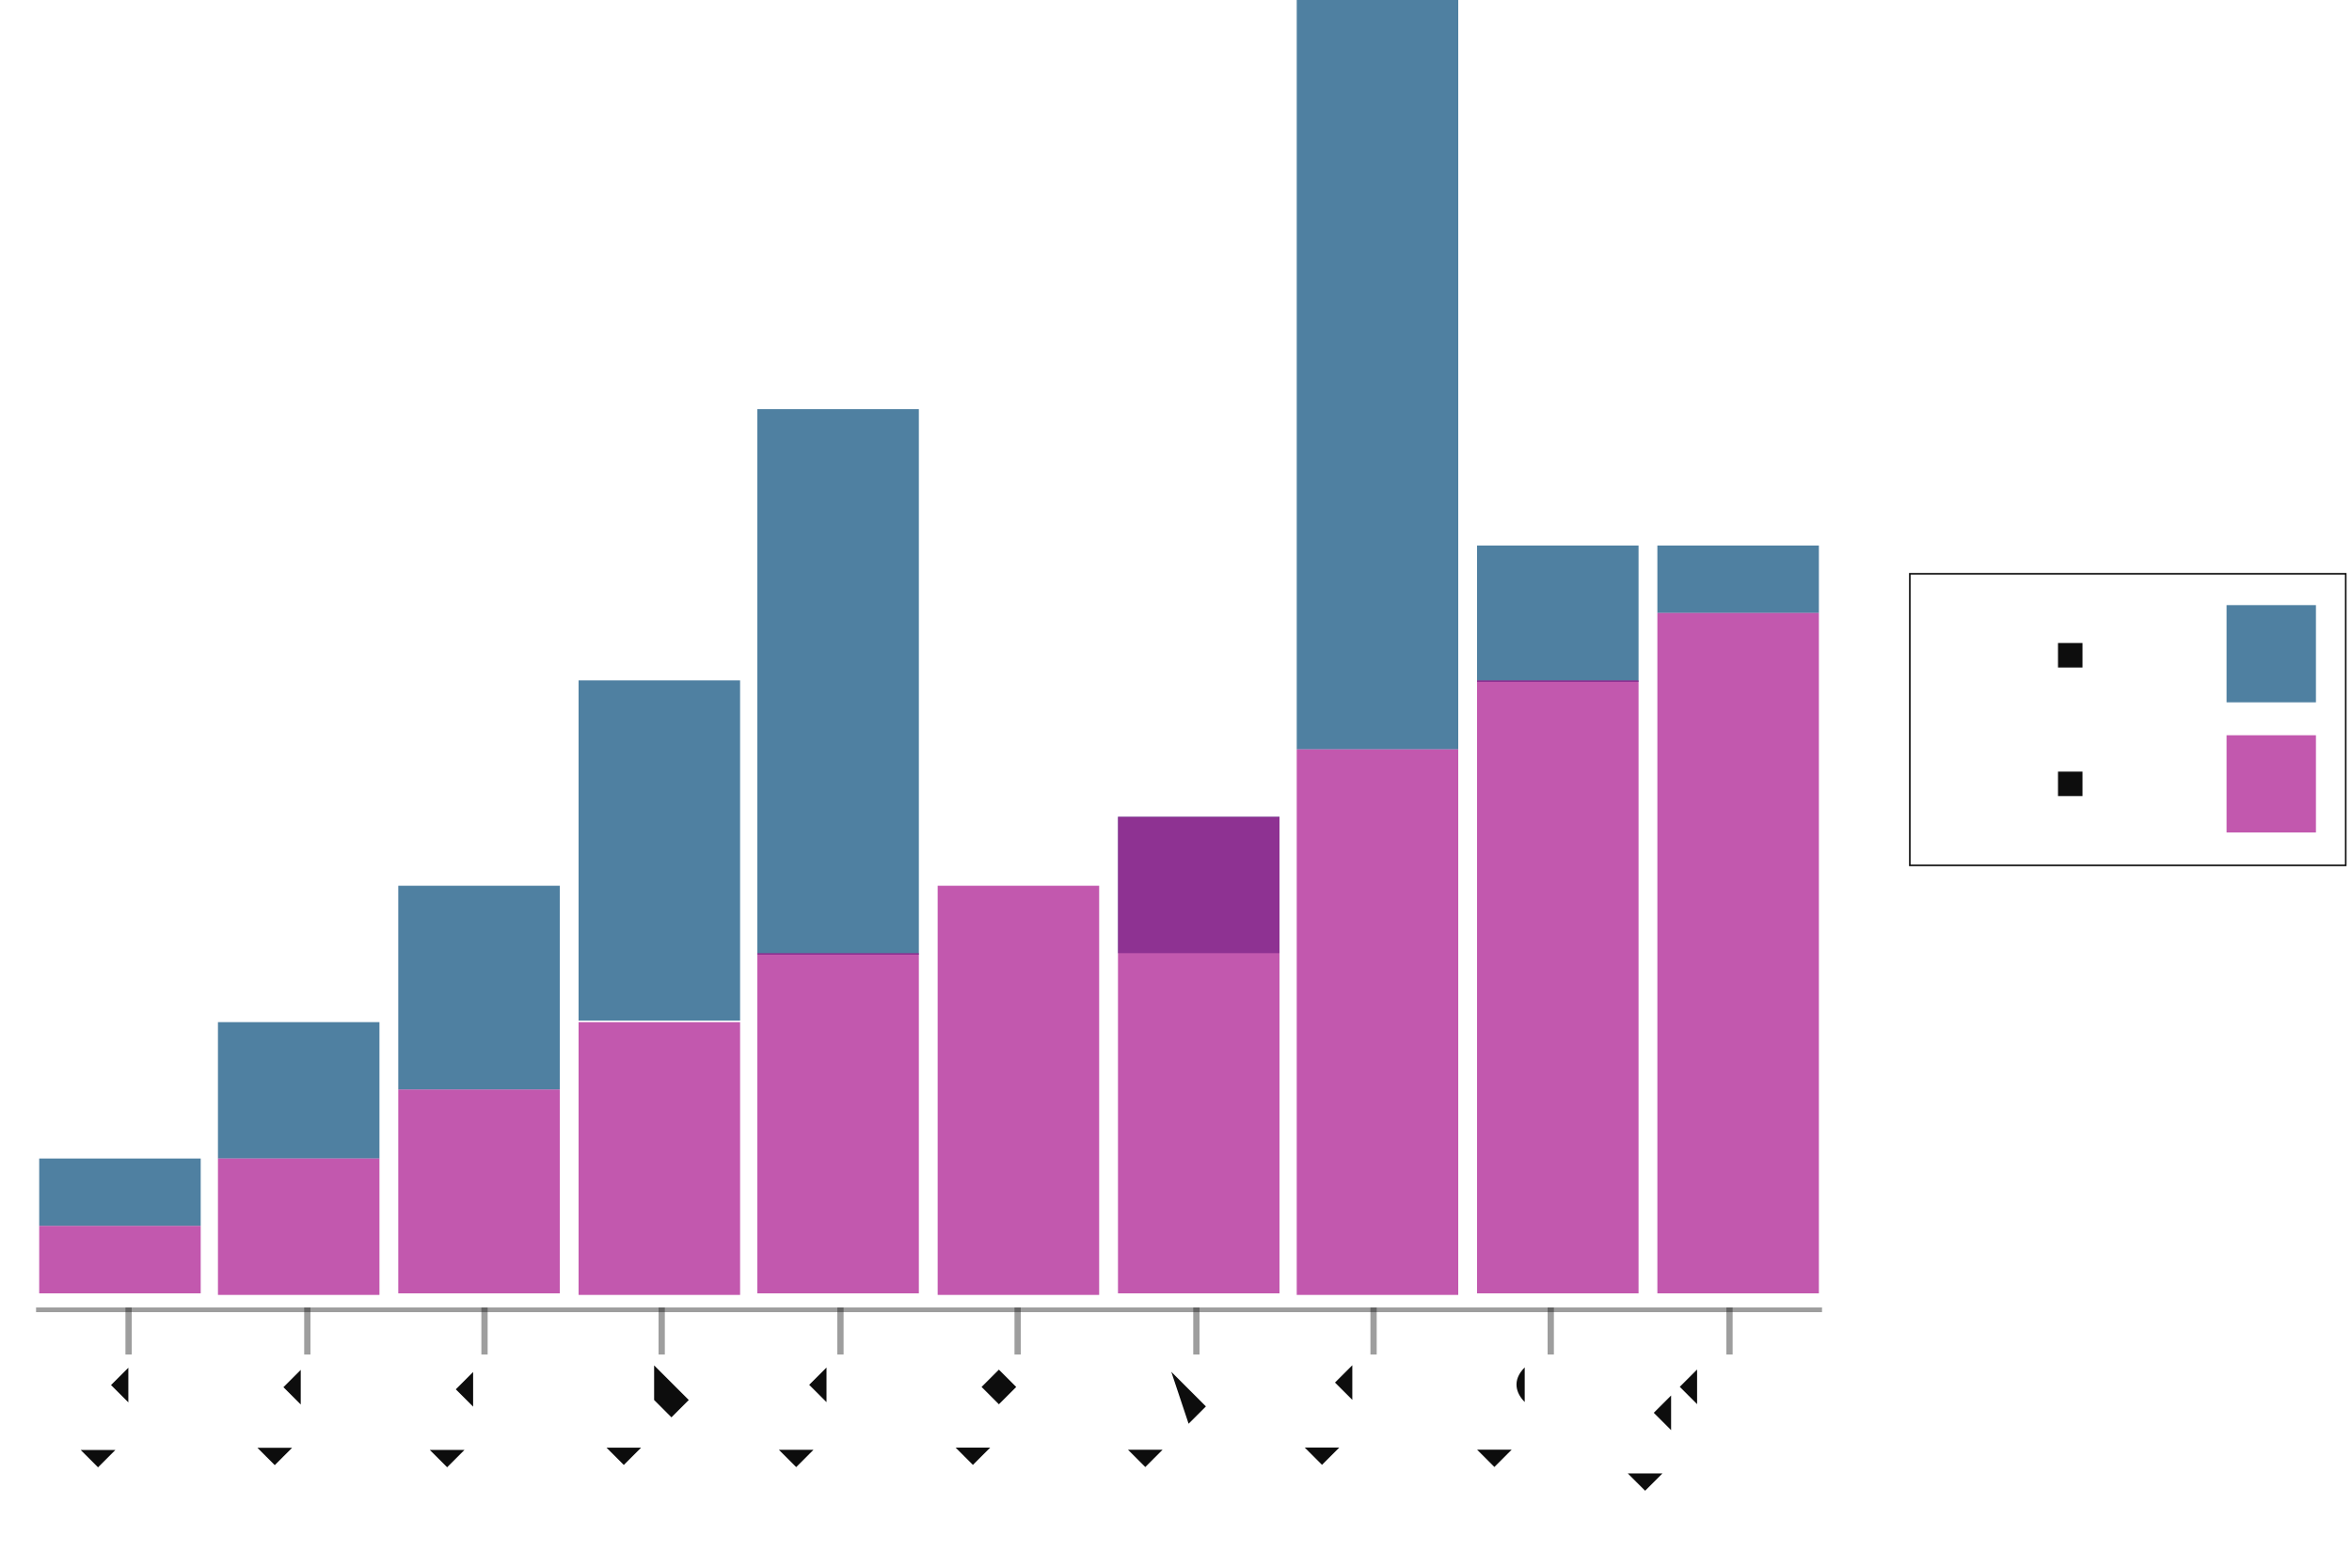
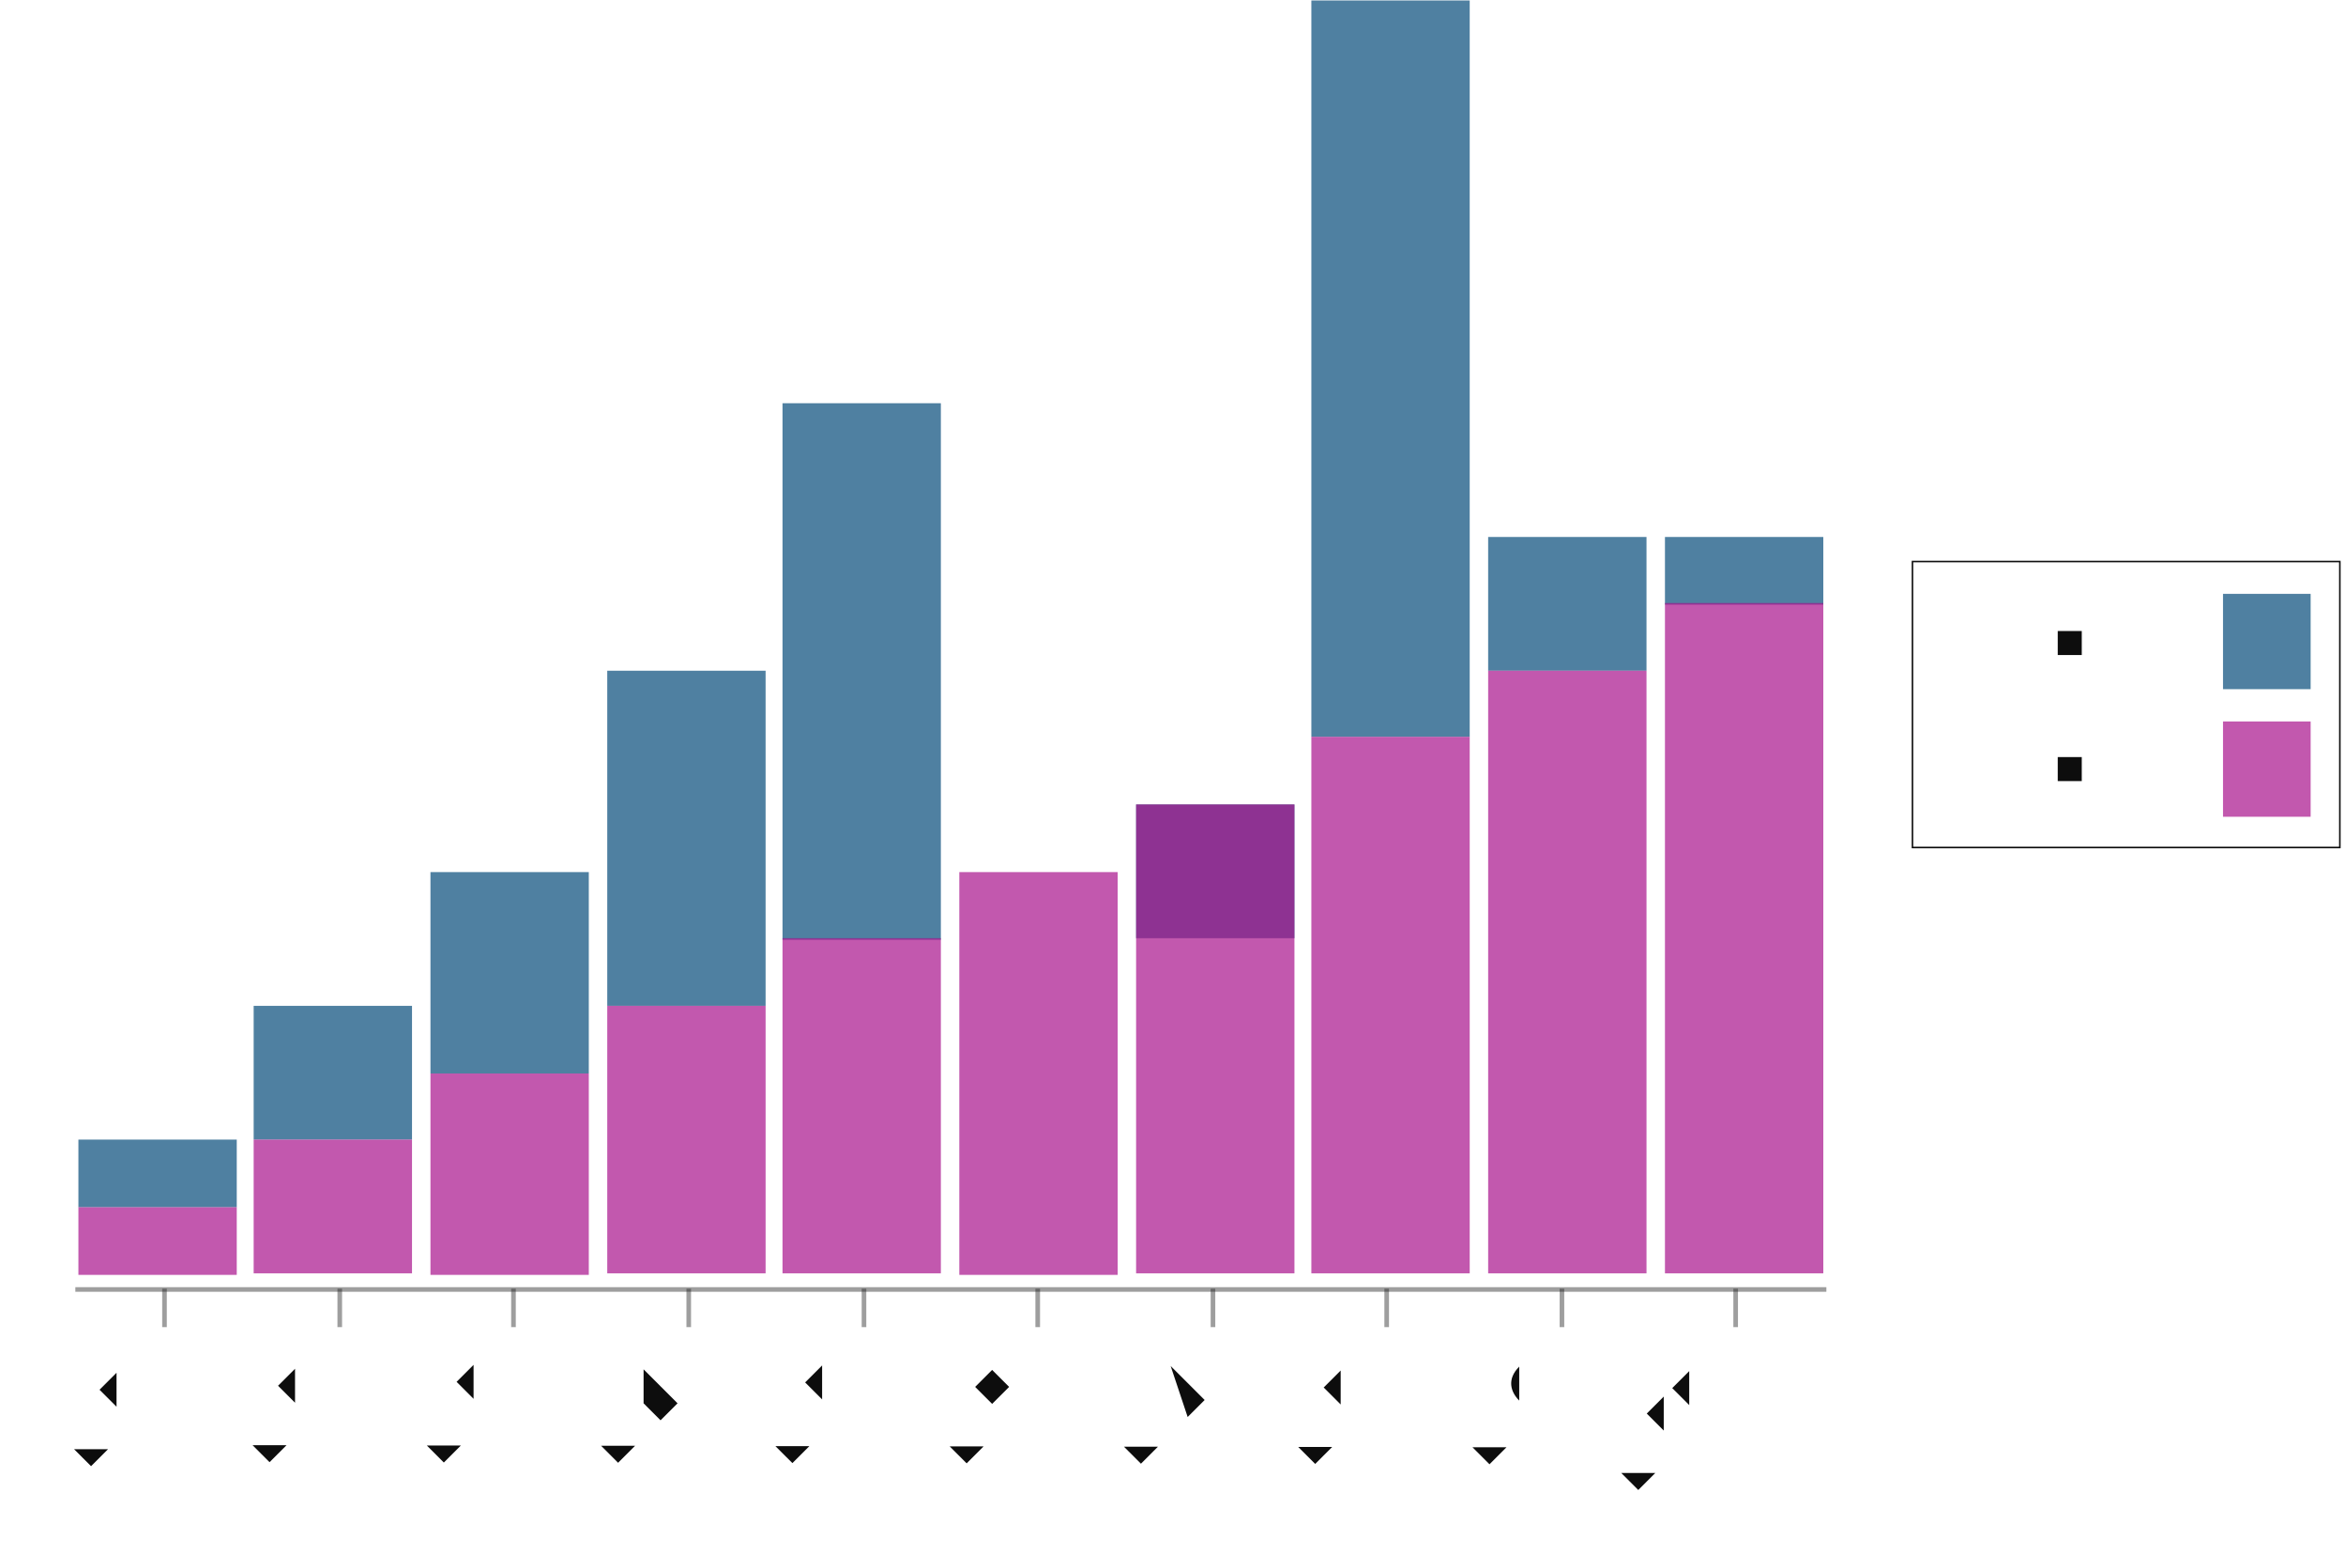
- <svg xmlns="http://www.w3.org/2000/svg" width="450" height="300" viewBox="-0.75 -0.5 1.5 1.0">
+ <svg xmlns="http://www.w3.org/2000/svg" width="449" height="300" viewBox="-0.776 -0.5 1.526 1.019">
  <style>svg {
  color-scheme: light dark;
}
{
  .canvas g, .title g, .axisbar g, .ticktext g, .tickglyph g, .ticklines g, .legendContent g text {
    fill: rgb(5%, 5%, 5%);
  }
  .ticklines g, .tickglyph g, .legendBorder g {
    stroke: rgb(5%, 5%, 5%);
  }
  .legendBorder g {
    fill: rgb(94%, 94%, 94%);
  }
}
@media (prefers-color-scheme:dark) {
  .canvas g, .title g, .axisbar g, .ticktext g, .tickglyph g, .ticklines g, .legendContent g text {
    fill: rgb(94%, 94%, 94%);
  }
  .ticklines g, .tickglyph g, .legendBorder g {
    stroke: rgb(94%, 94%, 94%);
  }
  .legendBorder g {
    fill: rgb(5%, 5%, 5%);
  }
}
svg { font-family: system-ui,-apple-system,"Segoe UI",Roboto,"Helvetica Neue",Arial,"Noto Sans","Liberation Sans",sans-serif,"Apple Color Emoji","Segoe UI Emoji","Segoe UI Symbol","Noto Color Emoji";
}

ticktext { font-family: SFMono-Regular,Menlo,Monaco,Consolas,"Liberation Mono","Courier New",monospace;
}

</style>
  <g class="chart">
    <g class="barchart">
      <g stroke-width="0" stroke="rgb(2%, 29%, 48%)" stroke-opacity="1.0" fill="rgb(2%, 29%, 48%)" fill-opacity="0.7">
-         <rect width="0.103" height="0.043" x="-0.725" y="0.239" />
-         <rect width="0.103" height="0.087" x="-0.611" y="0.152" />
-         <rect width="0.103" height="0.13" x="-0.496" y="0.065" />
-         <rect width="0.103" height="0.217" x="-0.381" y="-0.066" />
-         <rect width="0.103" height="0.348" x="-0.267" y="-0.239" />
-         <rect width="0.103" height="0" x="-0.152" y="0.065" />
-         <rect width="0.103" height="0.087" x="-0.037" y="0.021" />
-         <rect width="0.103" height="0.478" x="0.077" y="-0.5" />
-         <rect width="0.103" height="0.087" x="0.192" y="-0.152" />
-         <rect width="0.103" height="0.043" x="0.307" y="-0.152" />
+         <rect width="0.103" height="0.044" x="-0.725" y="0.241" />
+         <rect width="0.103" height="0.087" x="-0.611" y="0.154" />
+         <rect width="0.103" height="0.131" x="-0.496" y="0.067" />
+         <rect width="0.103" height="0.218" x="-0.381" y="-0.064" />
+         <rect width="0.103" height="0.349" x="-0.267" y="-0.238" />
+         <rect width="0.103" height="0" x="-0.152" y="0.067" />
+         <rect width="0.103" height="0.087" x="-0.037" y="0.023" />
+         <rect width="0.103" height="0.479" x="0.077" y="-0.5" />
+         <rect width="0.103" height="0.087" x="0.192" y="-0.151" />
+         <rect width="0.103" height="0.044" x="0.307" y="-0.151" />
      </g>
      <g stroke-width="0" stroke="rgb(66%, 7%, 55%)" stroke-opacity="1.0" fill="rgb(66%, 7%, 55%)" fill-opacity="0.7">
-         <rect width="0.103" height="0.043" x="-0.725" y="0.282" />
-         <rect width="0.103" height="0.087" x="-0.611" y="0.239" />
-         <rect width="0.103" height="0.13" x="-0.496" y="0.195" />
-         <rect width="0.103" height="0.174" x="-0.381" y="0.152" />
-         <rect width="0.103" height="0.217" x="-0.267" y="0.108" />
-         <rect width="0.103" height="0.261" x="-0.152" y="0.065" />
-         <rect width="0.103" height="0.304" x="-0.037" y="0.021" />
-         <rect width="0.103" height="0.348" x="0.077" y="-0.022" />
-         <rect width="0.103" height="0.391" x="0.192" y="-0.066" />
-         <rect width="0.103" height="0.434" x="0.307" y="-0.109" />
+         <rect width="0.103" height="0.044" x="-0.725" y="0.285" />
+         <rect width="0.103" height="0.087" x="-0.611" y="0.241" />
+         <rect width="0.103" height="0.131" x="-0.496" y="0.198" />
+         <rect width="0.103" height="0.174" x="-0.381" y="0.154" />
+         <rect width="0.103" height="0.218" x="-0.267" y="0.11" />
+         <rect width="0.103" height="0.262" x="-0.152" y="0.067" />
+         <rect width="0.103" height="0.305" x="-0.037" y="0.023" />
+         <rect width="0.103" height="0.349" x="0.077" y="-0.021" />
+         <rect width="0.103" height="0.392" x="0.192" y="-0.064" />
+         <rect width="0.103" height="0.436" x="0.307" y="-0.108" />
      </g>
    </g>
  </g>
  <g class="hud">
    <g class="axis">
      <g class="axisbar">
        <g stroke-width="0" stroke="rgb(0%, 0%, 0%)" stroke-opacity="0" fill="rgb(5%, 5%, 5%)" fill-opacity="0.4">
-           <rect width="1.139" height="0.003" x="-0.727" y="0.334" />
+           <rect width="1.139" height="0.003" x="-0.727" y="0.337" />
        </g>
      </g>
      <g class="ticks">
        <g class="tickglyph">
-           <g stroke-width="0.004" stroke="rgb(5%, 5%, 5%)" stroke-opacity="0.4" fill="rgb(5%, 5%, 5%)" fill-opacity="0.4">
-             <polyline points="-0.668,0.364 -0.668,0.334" />
-             <polyline points="-0.554,0.364 -0.554,0.334" />
-             <polyline points="-0.441,0.364 -0.441,0.334" />
-             <polyline points="-0.328,0.364 -0.328,0.334" />
-             <polyline points="-0.214,0.364 -0.214,0.334" />
-             <polyline points="-0.101,0.364 -0.101,0.334" />
-             <polyline points="0.013,0.364 0.013,0.334" />
-             <polyline points="0.126,0.364 0.126,0.334" />
-             <polyline points="0.239,0.364 0.239,0.334" />
-             <polyline points="0.353,0.364 0.353,0.334" />
+           <g stroke-width="0.003" stroke="rgb(5%, 5%, 5%)" stroke-opacity="0.4" fill="rgb(5%, 5%, 5%)" fill-opacity="0.4">
+             <polyline points="-0.669,0.363 -0.669,0.338" />
+             <polyline points="-0.555,0.363 -0.555,0.338" />
+             <polyline points="-0.442,0.363 -0.442,0.338" />
+             <polyline points="-0.328,0.363 -0.328,0.338" />
+             <polyline points="-0.214,0.363 -0.214,0.338" />
+             <polyline points="-0.101,0.363 -0.101,0.338" />
+             <polyline points="0.013,0.363 0.013,0.338" />
+             <polyline points="0.126,0.363 0.126,0.338" />
+             <polyline points="0.24,0.363 0.24,0.338" />
+             <polyline points="0.353,0.363 0.353,0.338" />
          </g>
        </g>
        <g class="ticktext">
          <g stroke-width="0.0" stroke="none" fill="rgb(5%, 5%, 5%)" fill-opacity="1.0" font-size="0.04" text-anchor="end">
-             <text x="-0.642" y="0.39" transform="rotate(-45.0, -0.6425, 0.3897)">row 1</text>
-             <text x="-0.531" y="0.39" transform="rotate(-45.0, -0.5312, 0.3897)">row 2</text>
-             <text x="-0.42" y="0.39" transform="rotate(-45.0, -0.4199, 0.3897)">row 3</text>
-             <text x="-0.309" y="0.39" transform="rotate(-45.0, -0.3087, 0.3897)">row 4</text>
-             <text x="-0.197" y="0.39" transform="rotate(-45.0, -0.1974, 0.3897)">row 5</text>
-             <text x="-0.086" y="0.39" transform="rotate(-45.0, -0.0861, 0.3897)">row 6</text>
-             <text x="0.025" y="0.39" transform="rotate(-45.0, 0.0252, 0.3897)">row 7</text>
-             <text x="0.137" y="0.39" transform="rotate(-45.0, 0.1365, 0.3897)">row 8</text>
-             <text x="0.248" y="0.39" transform="rotate(-45.0, 0.2478, 0.3897)">row 9</text>
-             <text x="0.359" y="0.39" transform="rotate(-45.0, 0.3591, 0.3897)">row 10</text>
+             <text x="-0.669" y="0.409" transform="rotate(-45.0, -0.6686, 0.4086)">row 1</text>
+             <text x="-0.555" y="0.409" transform="rotate(-45.0, -0.5551, 0.4086)">row 2</text>
+             <text x="-0.442" y="0.409" transform="rotate(-45.0, -0.4415, 0.4086)">row 3</text>
+             <text x="-0.328" y="0.409" transform="rotate(-45.0, -0.328, 0.4086)">row 4</text>
+             <text x="-0.214" y="0.409" transform="rotate(-45.0, -0.2144, 0.4086)">row 5</text>
+             <text x="-0.101" y="0.409" transform="rotate(-45.0, -0.1009, 0.4086)">row 6</text>
+             <text x="0.013" y="0.409" transform="rotate(-45.0, 0.0127, 0.4086)">row 7</text>
+             <text x="0.126" y="0.409" transform="rotate(-45.0, 0.1262, 0.4086)">row 8</text>
+             <text x="0.24" y="0.409" transform="rotate(-45.0, 0.2398, 0.4086)">row 9</text>
+             <text x="0.353" y="0.409" transform="rotate(-45.0, 0.3533, 0.4086)">row 10</text>
          </g>
        </g>
      </g>
    </g>
    <g class="legend">
      <g class="padding" />
      <g class="padding" />
      <g class="frame">
        <g stroke-width="0.001" stroke="rgb(5%, 5%, 5%)" stroke-opacity="1.0" fill="rgb(5%, 5%, 5%)" fill-opacity="0">
-           <rect width="0.278" height="0.186" x="0.468" y="-0.134" />
+           <rect width="0.278" height="0.186" x="0.468" y="-0.135" />
        </g>
      </g>
      <g class="legendContent">
        <g stroke-width="0.0" stroke="none" fill="rgb(5%, 5%, 5%)" fill-opacity="1.0" font-size="0.03" text-anchor="start">
          <text x="0.487" y="0.008">column 2</text>
        </g>
        <g stroke-width="0" stroke="rgb(66%, 7%, 55%)" stroke-opacity="1.0" fill="rgb(66%, 7%, 55%)" fill-opacity="0.7">
          <rect width="0.057" height="0.062" x="0.67" y="-0.031" />
        </g>
        <g stroke-width="0.0" stroke="none" fill="rgb(5%, 5%, 5%)" fill-opacity="1.0" font-size="0.03" text-anchor="start">
          <text x="0.487" y="-0.074">column 1</text>
        </g>
        <g stroke-width="0" stroke="rgb(2%, 29%, 48%)" stroke-opacity="1.0" fill="rgb(2%, 29%, 48%)" fill-opacity="0.7">
          <rect width="0.057" height="0.062" x="0.67" y="-0.114" />
        </g>
      </g>
    </g>
  </g>
</svg>
